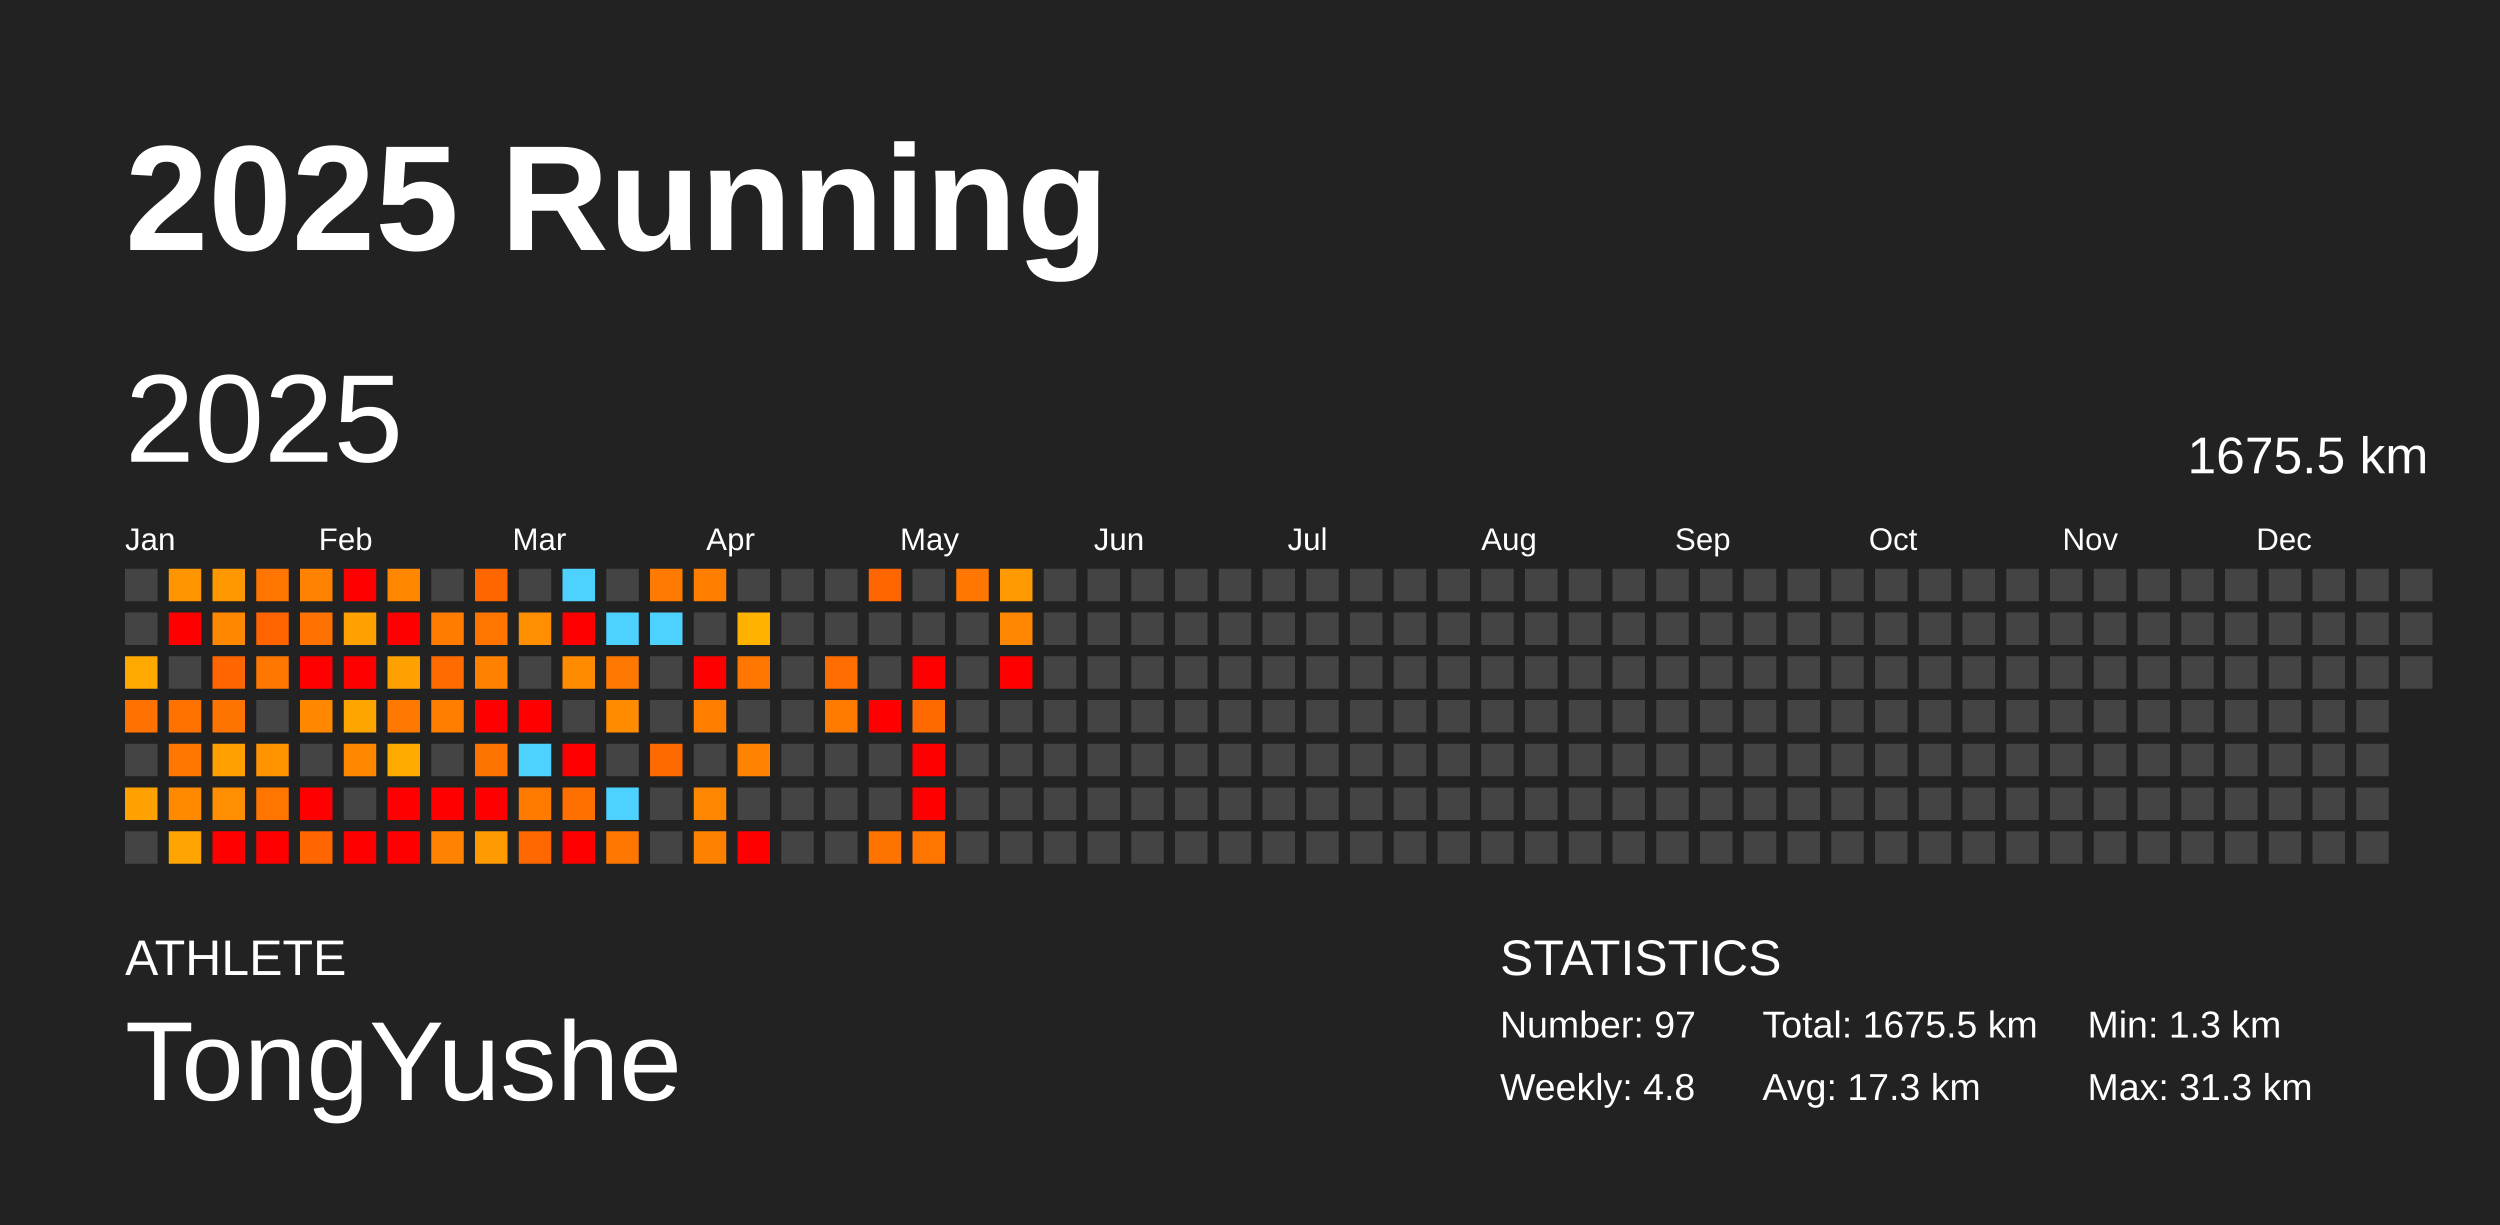
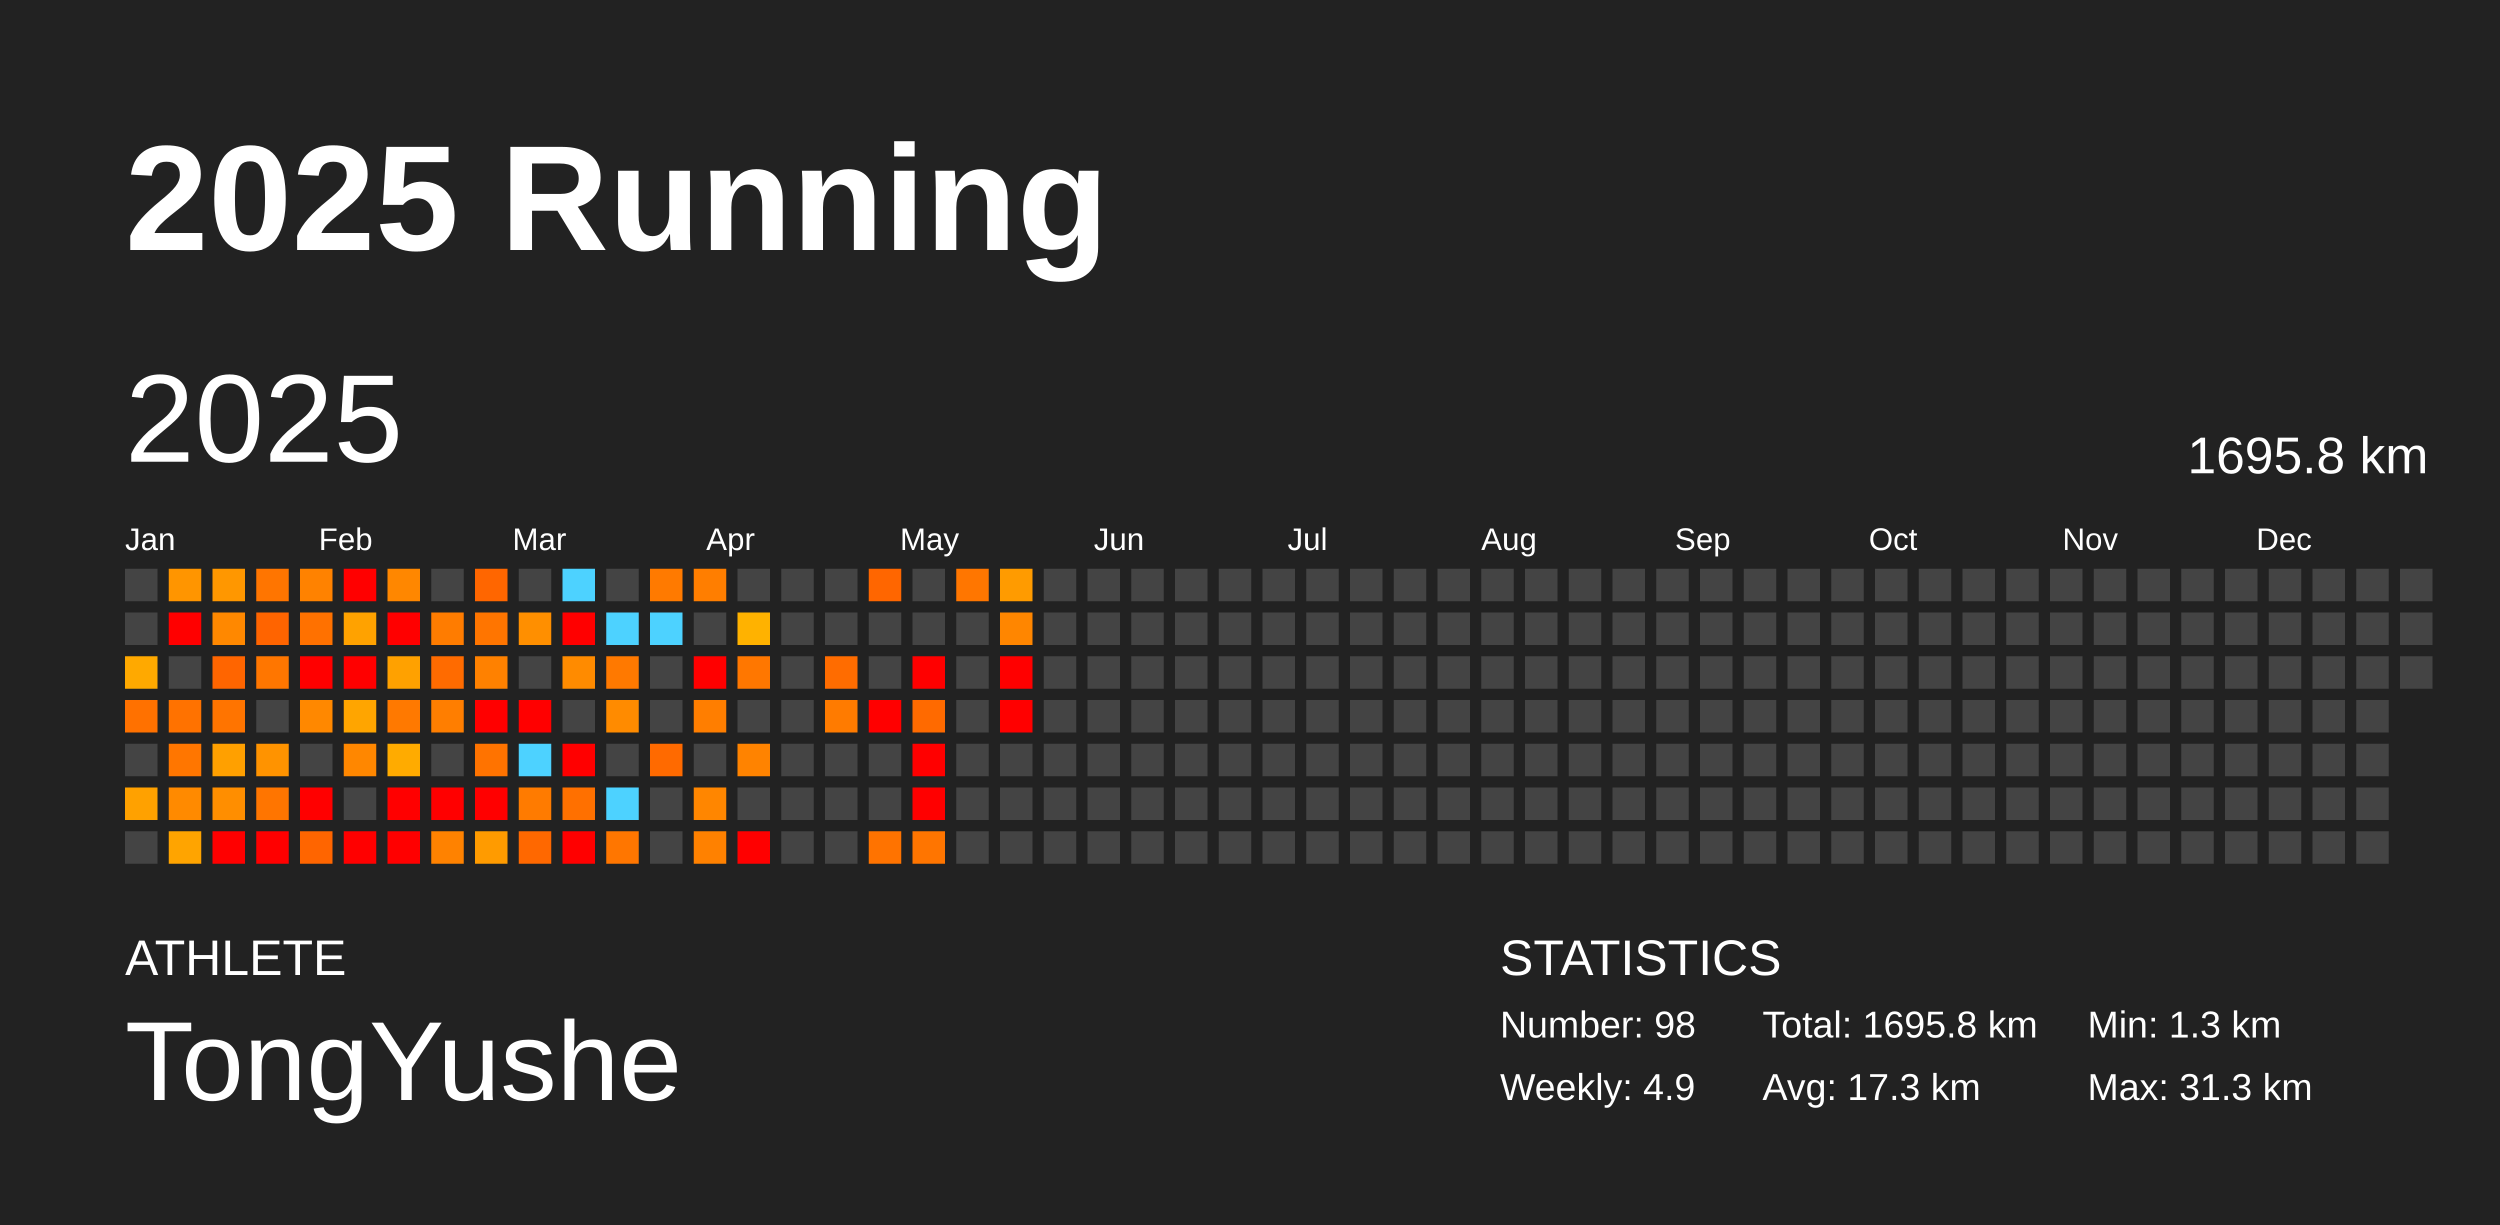
<svg xmlns="http://www.w3.org/2000/svg" baseProfile="full" height="98mm" version="1.1" viewBox="0,0,200,98" width="200mm">
  <defs />
  <rect fill="#222222" height="98" width="200" x="0" y="0" />
  <text fill="#FFFFFF" style="font-size:12px; font-family:Arial; font-weight:bold;" x="10" y="20">2025 Running</text>
  <text fill="#FFFFFF" style="font-size:4px; font-family:Arial" x="10" y="78">ATHLETE</text>
  <text fill="#FFFFFF" style="font-size:9px; font-family:Arial" x="10" y="88">TongYushe</text>
  <text fill="#FFFFFF" style="font-size:4px; font-family:Arial" x="120" y="78">STATISTICS</text>
-   <text fill="#FFFFFF" style="font-size:3px; font-family:Arial" x="120" y="83">Number: 97</text>
-   <text fill="#FFFFFF" style="font-size:3px; font-family:Arial" x="120" y="88">Weekly: 4.8</text>
-   <text fill="#FFFFFF" style="font-size:3px; font-family:Arial" x="141" y="83">Total: 1675.5 km</text>
+   <text fill="#FFFFFF" style="font-size:3px; font-family:Arial" x="120" y="83">Number: 98</text>
+   <text fill="#FFFFFF" style="font-size:3px; font-family:Arial" x="120" y="88">Weekly: 4.9</text>
+   <text fill="#FFFFFF" style="font-size:3px; font-family:Arial" x="141" y="83">Total: 1695.8 km</text>
  <text fill="#FFFFFF" style="font-size:3px; font-family:Arial" x="141" y="88">Avg: 17.3 km</text>
  <text fill="#FFFFFF" style="font-size:3px; font-family:Arial" x="167" y="83">Min: 1.3 km</text>
  <text fill="#FFFFFF" style="font-size:3px; font-family:Arial" x="167" y="88">Max: 31.3 km</text>
  <text dominant-baseline="hanging" fill="#FFFFFF" style="font-size:10.0px; font-family:Arial;" x="10" y="30">2025</text>
-   <text dominant-baseline="hanging" fill="#FFFFFF" style="font-size:4.125px; font-family:Arial;" x="175" y="35">1675.5 km</text>
+   <text dominant-baseline="hanging" fill="#FFFFFF" style="font-size:4.125px; font-family:Arial;" x="175" y="35">1695.8 km</text>
  <text fill="#FFFFFF" style="font-size:2.5px; font-family:Arial" x="10.0" y="44">Jan</text>
  <text fill="#FFFFFF" style="font-size:2.5px; font-family:Arial" x="25.5" y="44">Feb</text>
  <text fill="#FFFFFF" style="font-size:2.5px; font-family:Arial" x="41.0" y="44">Mar</text>
  <text fill="#FFFFFF" style="font-size:2.5px; font-family:Arial" x="56.5" y="44">Apr</text>
  <text fill="#FFFFFF" style="font-size:2.5px; font-family:Arial" x="72.0" y="44">May</text>
  <text fill="#FFFFFF" style="font-size:2.5px; font-family:Arial" x="87.5" y="44">Jun</text>
  <text fill="#FFFFFF" style="font-size:2.5px; font-family:Arial" x="103.0" y="44">Jul</text>
  <text fill="#FFFFFF" style="font-size:2.5px; font-family:Arial" x="118.5" y="44">Aug</text>
  <text fill="#FFFFFF" style="font-size:2.5px; font-family:Arial" x="134.0" y="44">Sep</text>
  <text fill="#FFFFFF" style="font-size:2.5px; font-family:Arial" x="149.5" y="44">Oct</text>
  <text fill="#FFFFFF" style="font-size:2.5px; font-family:Arial" x="165.0" y="44">Nov</text>
  <text fill="#FFFFFF" style="font-size:2.5px; font-family:Arial" x="180.5" y="44">Dec</text>
  <rect fill="#444444" height="2.6" width="2.6" x="10.0" y="45.5" />
  <rect fill="#444444" height="2.6" width="2.6" x="10.0" y="49.0" />
  <rect fill="#ffa900" height="2.6" width="2.6" x="10.0" y="52.5" />
  <rect fill="#ff7100" height="2.6" width="2.6" x="10.0" y="56.0" />
  <rect fill="#444444" height="2.6" width="2.6" x="10.0" y="59.5" />
  <rect fill="#ffa100" height="2.6" width="2.6" x="10.0" y="63.0" />
  <rect fill="#444444" height="2.6" width="2.6" x="10.0" y="66.5" />
  <rect fill="#ff9500" height="2.6" width="2.6" x="13.5" y="45.5" />
  <rect fill="red" height="2.6" width="2.6" x="13.5" y="49.0" />
  <rect fill="#444444" height="2.6" width="2.6" x="13.5" y="52.5" />
  <rect fill="#ff7200" height="2.6" width="2.6" x="13.5" y="56.0" />
  <rect fill="#ff7600" height="2.6" width="2.6" x="13.5" y="59.5" />
  <rect fill="#ff8a00" height="2.6" width="2.6" x="13.5" y="63.0" />
  <rect fill="#ffa400" height="2.6" width="2.6" x="13.5" y="66.5" />
  <rect fill="#ff9700" height="2.6" width="2.6" x="17.0" y="45.5" />
  <rect fill="#ff8800" height="2.6" width="2.6" x="17.0" y="49.0" />
  <rect fill="#ff6500" height="2.6" width="2.6" x="17.0" y="52.5" />
  <rect fill="#ff7400" height="2.6" width="2.6" x="17.0" y="56.0" />
  <rect fill="#ffa000" height="2.6" width="2.6" x="17.0" y="59.5" />
  <rect fill="#ff8e00" height="2.6" width="2.6" x="17.0" y="63.0" />
  <rect fill="red" height="2.6" width="2.6" x="17.0" y="66.5" />
  <rect fill="#ff7500" height="2.6" width="2.6" x="20.5" y="45.5" />
  <rect fill="#ff6400" height="2.6" width="2.6" x="20.5" y="49.0" />
  <rect fill="#ff7600" height="2.6" width="2.6" x="20.5" y="52.5" />
  <rect fill="#444444" height="2.6" width="2.6" x="20.5" y="56.0" />
  <rect fill="#ff9300" height="2.6" width="2.6" x="20.5" y="59.5" />
  <rect fill="#ff7500" height="2.6" width="2.6" x="20.5" y="63.0" />
  <rect fill="red" height="2.6" width="2.6" x="20.5" y="66.5" />
  <rect fill="#ff8200" height="2.6" width="2.6" x="24.0" y="45.5" />
  <rect fill="#ff7100" height="2.6" width="2.6" x="24.0" y="49.0" />
  <rect fill="red" height="2.6" width="2.6" x="24.0" y="52.5" />
  <rect fill="#ff8800" height="2.6" width="2.6" x="24.0" y="56.0" />
  <rect fill="#444444" height="2.6" width="2.6" x="24.0" y="59.5" />
  <rect fill="red" height="2.6" width="2.6" x="24.0" y="63.0" />
  <rect fill="#ff6500" height="2.6" width="2.6" x="24.0" y="66.5" />
  <rect fill="red" height="2.6" width="2.6" x="27.5" y="45.5" />
  <rect fill="#ffa200" height="2.6" width="2.6" x="27.5" y="49.0" />
  <rect fill="red" height="2.6" width="2.6" x="27.5" y="52.5" />
  <rect fill="#ffa500" height="2.6" width="2.6" x="27.5" y="56.0" />
  <rect fill="#ff8700" height="2.6" width="2.6" x="27.5" y="59.5" />
  <rect fill="#444444" height="2.6" width="2.6" x="27.5" y="63.0" />
  <rect fill="red" height="2.6" width="2.6" x="27.5" y="66.5" />
  <rect fill="#ff8700" height="2.6" width="2.6" x="31.0" y="45.5" />
  <rect fill="red" height="2.6" width="2.6" x="31.0" y="49.0" />
  <rect fill="#ffa100" height="2.6" width="2.6" x="31.0" y="52.5" />
  <rect fill="#ff7900" height="2.6" width="2.6" x="31.0" y="56.0" />
  <rect fill="#ffab00" height="2.6" width="2.6" x="31.0" y="59.5" />
  <rect fill="red" height="2.6" width="2.6" x="31.0" y="63.0" />
  <rect fill="red" height="2.6" width="2.6" x="31.0" y="66.5" />
  <rect fill="#444444" height="2.6" width="2.6" x="34.5" y="45.5" />
  <rect fill="#ff7c00" height="2.6" width="2.6" x="34.5" y="49.0" />
  <rect fill="#ff6b00" height="2.6" width="2.6" x="34.5" y="52.5" />
  <rect fill="#ff7e00" height="2.6" width="2.6" x="34.5" y="56.0" />
  <rect fill="#444444" height="2.6" width="2.6" x="34.5" y="59.5" />
  <rect fill="red" height="2.6" width="2.6" x="34.5" y="63.0" />
  <rect fill="#ff8200" height="2.6" width="2.6" x="34.5" y="66.5" />
  <rect fill="#ff6600" height="2.6" width="2.6" x="38.0" y="45.5" />
  <rect fill="#ff7500" height="2.6" width="2.6" x="38.0" y="49.0" />
  <rect fill="#ff8100" height="2.6" width="2.6" x="38.0" y="52.5" />
  <rect fill="red" height="2.6" width="2.6" x="38.0" y="56.0" />
  <rect fill="#ff7300" height="2.6" width="2.6" x="38.0" y="59.5" />
  <rect fill="red" height="2.6" width="2.6" x="38.0" y="63.0" />
  <rect fill="#ff9b00" height="2.6" width="2.6" x="38.0" y="66.5" />
  <rect fill="#444444" height="2.6" width="2.6" x="41.5" y="45.5" />
  <rect fill="#ff8f00" height="2.6" width="2.6" x="41.5" y="49.0" />
  <rect fill="#444444" height="2.6" width="2.6" x="41.5" y="52.5" />
  <rect fill="red" height="2.6" width="2.6" x="41.5" y="56.0" />
  <rect fill="#4dd2ff" height="2.6" width="2.6" x="41.5" y="59.5" />
  <rect fill="#ff7b00" height="2.6" width="2.6" x="41.5" y="63.0" />
  <rect fill="#ff6800" height="2.6" width="2.6" x="41.5" y="66.5" />
  <rect fill="#4dd2ff" height="2.6" width="2.6" x="45.0" y="45.5" />
  <rect fill="red" height="2.6" width="2.6" x="45.0" y="49.0" />
  <rect fill="#ff8b00" height="2.6" width="2.6" x="45.0" y="52.5" />
  <rect fill="#444444" height="2.6" width="2.6" x="45.0" y="56.0" />
  <rect fill="red" height="2.6" width="2.6" x="45.0" y="59.5" />
  <rect fill="#ff7000" height="2.6" width="2.6" x="45.0" y="63.0" />
  <rect fill="red" height="2.6" width="2.6" x="45.0" y="66.5" />
  <rect fill="#444444" height="2.6" width="2.6" x="48.5" y="45.5" />
  <rect fill="#4dd2ff" height="2.6" width="2.6" x="48.5" y="49.0" />
  <rect fill="#ff7900" height="2.6" width="2.6" x="48.5" y="52.5" />
  <rect fill="#ff8b00" height="2.6" width="2.6" x="48.5" y="56.0" />
  <rect fill="#444444" height="2.6" width="2.6" x="48.5" y="59.5" />
  <rect fill="#4dd2ff" height="2.6" width="2.6" x="48.5" y="63.0" />
  <rect fill="#ff7600" height="2.6" width="2.6" x="48.5" y="66.5" />
  <rect fill="#ff7a00" height="2.6" width="2.6" x="52.0" y="45.5" />
  <rect fill="#4dd2ff" height="2.6" width="2.6" x="52.0" y="49.0" />
  <rect fill="#444444" height="2.6" width="2.6" x="52.0" y="52.5" />
  <rect fill="#444444" height="2.6" width="2.6" x="52.0" y="56.0" />
  <rect fill="#ff6a00" height="2.6" width="2.6" x="52.0" y="59.5" />
  <rect fill="#444444" height="2.6" width="2.6" x="52.0" y="63.0" />
  <rect fill="#444444" height="2.6" width="2.6" x="52.0" y="66.5" />
  <rect fill="#ff7e00" height="2.6" width="2.6" x="55.5" y="45.5" />
  <rect fill="#444444" height="2.6" width="2.6" x="55.5" y="49.0" />
  <rect fill="red" height="2.6" width="2.6" x="55.5" y="52.5" />
  <rect fill="#ff7e00" height="2.6" width="2.6" x="55.5" y="56.0" />
  <rect fill="#444444" height="2.6" width="2.6" x="55.5" y="59.5" />
  <rect fill="#ff8600" height="2.6" width="2.6" x="55.5" y="63.0" />
  <rect fill="#ff8100" height="2.6" width="2.6" x="55.5" y="66.5" />
  <rect fill="#444444" height="2.6" width="2.6" x="59.0" y="45.5" />
  <rect fill="#ffb200" height="2.6" width="2.6" x="59.0" y="49.0" />
  <rect fill="#ff7700" height="2.6" width="2.6" x="59.0" y="52.5" />
  <rect fill="#444444" height="2.6" width="2.6" x="59.0" y="56.0" />
  <rect fill="#ff8300" height="2.6" width="2.6" x="59.0" y="59.5" />
  <rect fill="#444444" height="2.6" width="2.6" x="59.0" y="63.0" />
  <rect fill="red" height="2.6" width="2.6" x="59.0" y="66.5" />
  <rect fill="#444444" height="2.6" width="2.6" x="62.5" y="45.5" />
  <rect fill="#444444" height="2.6" width="2.6" x="62.5" y="49.0" />
  <rect fill="#444444" height="2.6" width="2.6" x="62.5" y="52.5" />
  <rect fill="#444444" height="2.6" width="2.6" x="62.5" y="56.0" />
  <rect fill="#444444" height="2.6" width="2.6" x="62.5" y="59.5" />
  <rect fill="#444444" height="2.6" width="2.6" x="62.5" y="63.0" />
  <rect fill="#444444" height="2.6" width="2.6" x="62.5" y="66.5" />
  <rect fill="#444444" height="2.6" width="2.6" x="66.0" y="45.5" />
  <rect fill="#444444" height="2.6" width="2.6" x="66.0" y="49.0" />
  <rect fill="#ff6c00" height="2.6" width="2.6" x="66.0" y="52.5" />
  <rect fill="#ff7b00" height="2.6" width="2.6" x="66.0" y="56.0" />
  <rect fill="#444444" height="2.6" width="2.6" x="66.0" y="59.5" />
  <rect fill="#444444" height="2.6" width="2.6" x="66.0" y="63.0" />
  <rect fill="#444444" height="2.6" width="2.6" x="66.0" y="66.5" />
  <rect fill="#ff6600" height="2.6" width="2.6" x="69.5" y="45.5" />
  <rect fill="#444444" height="2.6" width="2.6" x="69.5" y="49.0" />
  <rect fill="#444444" height="2.6" width="2.6" x="69.5" y="52.5" />
  <rect fill="red" height="2.6" width="2.6" x="69.5" y="56.0" />
  <rect fill="#444444" height="2.6" width="2.6" x="69.5" y="59.5" />
  <rect fill="#444444" height="2.6" width="2.6" x="69.5" y="63.0" />
  <rect fill="#ff7300" height="2.6" width="2.6" x="69.5" y="66.5" />
  <rect fill="#444444" height="2.6" width="2.6" x="73.0" y="45.5" />
  <rect fill="#444444" height="2.6" width="2.6" x="73.0" y="49.0" />
  <rect fill="red" height="2.6" width="2.6" x="73.0" y="52.5" />
  <rect fill="#ff6a00" height="2.6" width="2.6" x="73.0" y="56.0" />
  <rect fill="red" height="2.6" width="2.6" x="73.0" y="59.5" />
  <rect fill="red" height="2.6" width="2.6" x="73.0" y="63.0" />
  <rect fill="#ff7500" height="2.6" width="2.6" x="73.0" y="66.5" />
  <rect fill="#ff7600" height="2.6" width="2.6" x="76.5" y="45.5" />
  <rect fill="#444444" height="2.6" width="2.6" x="76.5" y="49.0" />
  <rect fill="#444444" height="2.6" width="2.6" x="76.5" y="52.5" />
  <rect fill="#444444" height="2.6" width="2.6" x="76.5" y="56.0" />
  <rect fill="#444444" height="2.6" width="2.6" x="76.5" y="59.5" />
  <rect fill="#444444" height="2.6" width="2.6" x="76.5" y="63.0" />
  <rect fill="#444444" height="2.6" width="2.6" x="76.5" y="66.5" />
  <rect fill="#ff9b00" height="2.6" width="2.6" x="80.0" y="45.5" />
  <rect fill="#ff8600" height="2.6" width="2.6" x="80.0" y="49.0" />
  <rect fill="red" height="2.6" width="2.6" x="80.0" y="52.5" />
-   <rect fill="#444444" height="2.6" width="2.6" x="80.0" y="56.0" />
+   <rect fill="red" height="2.6" width="2.6" x="80.0" y="56.0" />
  <rect fill="#444444" height="2.6" width="2.6" x="80.0" y="59.5" />
  <rect fill="#444444" height="2.6" width="2.6" x="80.0" y="63.0" />
  <rect fill="#444444" height="2.6" width="2.6" x="80.0" y="66.5" />
  <rect fill="#444444" height="2.6" width="2.6" x="83.5" y="45.5" />
  <rect fill="#444444" height="2.6" width="2.6" x="83.5" y="49.0" />
  <rect fill="#444444" height="2.6" width="2.6" x="83.5" y="52.5" />
  <rect fill="#444444" height="2.6" width="2.6" x="83.5" y="56.0" />
  <rect fill="#444444" height="2.6" width="2.6" x="83.5" y="59.5" />
  <rect fill="#444444" height="2.6" width="2.6" x="83.5" y="63.0" />
  <rect fill="#444444" height="2.6" width="2.6" x="83.5" y="66.5" />
  <rect fill="#444444" height="2.6" width="2.6" x="87.0" y="45.5" />
  <rect fill="#444444" height="2.6" width="2.6" x="87.0" y="49.0" />
  <rect fill="#444444" height="2.6" width="2.6" x="87.0" y="52.5" />
  <rect fill="#444444" height="2.6" width="2.6" x="87.0" y="56.0" />
  <rect fill="#444444" height="2.6" width="2.6" x="87.0" y="59.5" />
  <rect fill="#444444" height="2.6" width="2.6" x="87.0" y="63.0" />
  <rect fill="#444444" height="2.6" width="2.6" x="87.0" y="66.5" />
  <rect fill="#444444" height="2.6" width="2.6" x="90.5" y="45.5" />
  <rect fill="#444444" height="2.6" width="2.6" x="90.5" y="49.0" />
  <rect fill="#444444" height="2.6" width="2.6" x="90.5" y="52.5" />
  <rect fill="#444444" height="2.6" width="2.6" x="90.5" y="56.0" />
  <rect fill="#444444" height="2.6" width="2.6" x="90.5" y="59.5" />
  <rect fill="#444444" height="2.6" width="2.6" x="90.5" y="63.0" />
  <rect fill="#444444" height="2.6" width="2.6" x="90.5" y="66.5" />
  <rect fill="#444444" height="2.6" width="2.6" x="94.0" y="45.5" />
  <rect fill="#444444" height="2.6" width="2.6" x="94.0" y="49.0" />
  <rect fill="#444444" height="2.6" width="2.6" x="94.0" y="52.5" />
  <rect fill="#444444" height="2.6" width="2.6" x="94.0" y="56.0" />
  <rect fill="#444444" height="2.6" width="2.6" x="94.0" y="59.5" />
  <rect fill="#444444" height="2.6" width="2.6" x="94.0" y="63.0" />
  <rect fill="#444444" height="2.6" width="2.6" x="94.0" y="66.5" />
  <rect fill="#444444" height="2.6" width="2.6" x="97.5" y="45.5" />
  <rect fill="#444444" height="2.6" width="2.6" x="97.5" y="49.0" />
  <rect fill="#444444" height="2.6" width="2.6" x="97.5" y="52.5" />
  <rect fill="#444444" height="2.6" width="2.6" x="97.5" y="56.0" />
  <rect fill="#444444" height="2.6" width="2.6" x="97.5" y="59.5" />
  <rect fill="#444444" height="2.6" width="2.6" x="97.5" y="63.0" />
  <rect fill="#444444" height="2.6" width="2.6" x="97.5" y="66.5" />
  <rect fill="#444444" height="2.6" width="2.6" x="101.0" y="45.5" />
  <rect fill="#444444" height="2.6" width="2.6" x="101.0" y="49.0" />
  <rect fill="#444444" height="2.6" width="2.6" x="101.0" y="52.5" />
  <rect fill="#444444" height="2.6" width="2.6" x="101.0" y="56.0" />
  <rect fill="#444444" height="2.6" width="2.6" x="101.0" y="59.5" />
  <rect fill="#444444" height="2.6" width="2.6" x="101.0" y="63.0" />
  <rect fill="#444444" height="2.6" width="2.6" x="101.0" y="66.5" />
  <rect fill="#444444" height="2.6" width="2.6" x="104.5" y="45.5" />
  <rect fill="#444444" height="2.6" width="2.6" x="104.5" y="49.0" />
  <rect fill="#444444" height="2.6" width="2.6" x="104.5" y="52.5" />
  <rect fill="#444444" height="2.6" width="2.6" x="104.5" y="56.0" />
  <rect fill="#444444" height="2.6" width="2.6" x="104.5" y="59.5" />
  <rect fill="#444444" height="2.6" width="2.6" x="104.5" y="63.0" />
  <rect fill="#444444" height="2.6" width="2.6" x="104.5" y="66.5" />
  <rect fill="#444444" height="2.6" width="2.6" x="108.0" y="45.5" />
  <rect fill="#444444" height="2.6" width="2.6" x="108.0" y="49.0" />
  <rect fill="#444444" height="2.6" width="2.6" x="108.0" y="52.5" />
  <rect fill="#444444" height="2.6" width="2.6" x="108.0" y="56.0" />
  <rect fill="#444444" height="2.6" width="2.6" x="108.0" y="59.5" />
  <rect fill="#444444" height="2.6" width="2.6" x="108.0" y="63.0" />
  <rect fill="#444444" height="2.6" width="2.6" x="108.0" y="66.5" />
  <rect fill="#444444" height="2.6" width="2.6" x="111.5" y="45.5" />
  <rect fill="#444444" height="2.6" width="2.6" x="111.5" y="49.0" />
  <rect fill="#444444" height="2.6" width="2.6" x="111.5" y="52.5" />
  <rect fill="#444444" height="2.6" width="2.6" x="111.5" y="56.0" />
  <rect fill="#444444" height="2.6" width="2.6" x="111.5" y="59.5" />
  <rect fill="#444444" height="2.6" width="2.6" x="111.5" y="63.0" />
  <rect fill="#444444" height="2.6" width="2.6" x="111.5" y="66.5" />
  <rect fill="#444444" height="2.6" width="2.6" x="115.0" y="45.5" />
  <rect fill="#444444" height="2.6" width="2.6" x="115.0" y="49.0" />
  <rect fill="#444444" height="2.6" width="2.6" x="115.0" y="52.5" />
  <rect fill="#444444" height="2.6" width="2.6" x="115.0" y="56.0" />
  <rect fill="#444444" height="2.6" width="2.6" x="115.0" y="59.5" />
  <rect fill="#444444" height="2.6" width="2.6" x="115.0" y="63.0" />
  <rect fill="#444444" height="2.6" width="2.6" x="115.0" y="66.5" />
  <rect fill="#444444" height="2.6" width="2.6" x="118.5" y="45.5" />
  <rect fill="#444444" height="2.6" width="2.6" x="118.5" y="49.0" />
  <rect fill="#444444" height="2.6" width="2.6" x="118.5" y="52.5" />
  <rect fill="#444444" height="2.6" width="2.6" x="118.5" y="56.0" />
  <rect fill="#444444" height="2.6" width="2.6" x="118.5" y="59.5" />
  <rect fill="#444444" height="2.6" width="2.6" x="118.5" y="63.0" />
  <rect fill="#444444" height="2.6" width="2.6" x="118.5" y="66.5" />
  <rect fill="#444444" height="2.6" width="2.6" x="122.0" y="45.5" />
  <rect fill="#444444" height="2.6" width="2.6" x="122.0" y="49.0" />
  <rect fill="#444444" height="2.6" width="2.6" x="122.0" y="52.5" />
  <rect fill="#444444" height="2.6" width="2.6" x="122.0" y="56.0" />
  <rect fill="#444444" height="2.6" width="2.6" x="122.0" y="59.5" />
  <rect fill="#444444" height="2.6" width="2.6" x="122.0" y="63.0" />
  <rect fill="#444444" height="2.6" width="2.6" x="122.0" y="66.5" />
  <rect fill="#444444" height="2.6" width="2.6" x="125.5" y="45.5" />
  <rect fill="#444444" height="2.6" width="2.6" x="125.5" y="49.0" />
  <rect fill="#444444" height="2.6" width="2.6" x="125.5" y="52.5" />
  <rect fill="#444444" height="2.6" width="2.6" x="125.5" y="56.0" />
  <rect fill="#444444" height="2.6" width="2.6" x="125.5" y="59.5" />
  <rect fill="#444444" height="2.6" width="2.6" x="125.5" y="63.0" />
  <rect fill="#444444" height="2.6" width="2.6" x="125.5" y="66.5" />
  <rect fill="#444444" height="2.6" width="2.6" x="129.0" y="45.5" />
  <rect fill="#444444" height="2.6" width="2.6" x="129.0" y="49.0" />
  <rect fill="#444444" height="2.6" width="2.6" x="129.0" y="52.5" />
  <rect fill="#444444" height="2.6" width="2.6" x="129.0" y="56.0" />
  <rect fill="#444444" height="2.6" width="2.6" x="129.0" y="59.5" />
  <rect fill="#444444" height="2.6" width="2.6" x="129.0" y="63.0" />
  <rect fill="#444444" height="2.6" width="2.6" x="129.0" y="66.5" />
  <rect fill="#444444" height="2.6" width="2.6" x="132.5" y="45.5" />
  <rect fill="#444444" height="2.6" width="2.6" x="132.5" y="49.0" />
  <rect fill="#444444" height="2.6" width="2.6" x="132.5" y="52.5" />
  <rect fill="#444444" height="2.6" width="2.6" x="132.5" y="56.0" />
  <rect fill="#444444" height="2.6" width="2.6" x="132.5" y="59.5" />
  <rect fill="#444444" height="2.6" width="2.6" x="132.5" y="63.0" />
  <rect fill="#444444" height="2.6" width="2.6" x="132.5" y="66.5" />
  <rect fill="#444444" height="2.6" width="2.6" x="136.0" y="45.5" />
  <rect fill="#444444" height="2.6" width="2.6" x="136.0" y="49.0" />
  <rect fill="#444444" height="2.6" width="2.6" x="136.0" y="52.5" />
  <rect fill="#444444" height="2.6" width="2.6" x="136.0" y="56.0" />
  <rect fill="#444444" height="2.6" width="2.6" x="136.0" y="59.5" />
  <rect fill="#444444" height="2.6" width="2.6" x="136.0" y="63.0" />
  <rect fill="#444444" height="2.6" width="2.6" x="136.0" y="66.5" />
  <rect fill="#444444" height="2.6" width="2.6" x="139.5" y="45.5" />
  <rect fill="#444444" height="2.6" width="2.6" x="139.5" y="49.0" />
  <rect fill="#444444" height="2.6" width="2.6" x="139.5" y="52.5" />
  <rect fill="#444444" height="2.6" width="2.6" x="139.5" y="56.0" />
  <rect fill="#444444" height="2.6" width="2.6" x="139.5" y="59.5" />
  <rect fill="#444444" height="2.6" width="2.6" x="139.5" y="63.0" />
  <rect fill="#444444" height="2.6" width="2.6" x="139.5" y="66.5" />
  <rect fill="#444444" height="2.6" width="2.6" x="143.0" y="45.5" />
  <rect fill="#444444" height="2.6" width="2.6" x="143.0" y="49.0" />
  <rect fill="#444444" height="2.6" width="2.6" x="143.0" y="52.5" />
  <rect fill="#444444" height="2.6" width="2.6" x="143.0" y="56.0" />
  <rect fill="#444444" height="2.6" width="2.6" x="143.0" y="59.5" />
  <rect fill="#444444" height="2.6" width="2.6" x="143.0" y="63.0" />
  <rect fill="#444444" height="2.6" width="2.6" x="143.0" y="66.5" />
  <rect fill="#444444" height="2.6" width="2.6" x="146.5" y="45.5" />
  <rect fill="#444444" height="2.6" width="2.6" x="146.5" y="49.0" />
  <rect fill="#444444" height="2.6" width="2.6" x="146.5" y="52.5" />
  <rect fill="#444444" height="2.6" width="2.6" x="146.5" y="56.0" />
  <rect fill="#444444" height="2.6" width="2.6" x="146.5" y="59.5" />
  <rect fill="#444444" height="2.6" width="2.6" x="146.5" y="63.0" />
  <rect fill="#444444" height="2.6" width="2.6" x="146.5" y="66.5" />
  <rect fill="#444444" height="2.6" width="2.6" x="150.0" y="45.5" />
  <rect fill="#444444" height="2.6" width="2.6" x="150.0" y="49.0" />
  <rect fill="#444444" height="2.6" width="2.6" x="150.0" y="52.5" />
  <rect fill="#444444" height="2.6" width="2.6" x="150.0" y="56.0" />
  <rect fill="#444444" height="2.6" width="2.6" x="150.0" y="59.5" />
  <rect fill="#444444" height="2.6" width="2.6" x="150.0" y="63.0" />
  <rect fill="#444444" height="2.6" width="2.6" x="150.0" y="66.5" />
  <rect fill="#444444" height="2.6" width="2.6" x="153.5" y="45.5" />
  <rect fill="#444444" height="2.6" width="2.6" x="153.5" y="49.0" />
  <rect fill="#444444" height="2.6" width="2.6" x="153.5" y="52.5" />
  <rect fill="#444444" height="2.6" width="2.6" x="153.5" y="56.0" />
  <rect fill="#444444" height="2.6" width="2.6" x="153.5" y="59.5" />
  <rect fill="#444444" height="2.6" width="2.6" x="153.5" y="63.0" />
  <rect fill="#444444" height="2.6" width="2.6" x="153.5" y="66.5" />
  <rect fill="#444444" height="2.6" width="2.6" x="157.0" y="45.5" />
  <rect fill="#444444" height="2.6" width="2.6" x="157.0" y="49.0" />
  <rect fill="#444444" height="2.6" width="2.6" x="157.0" y="52.5" />
  <rect fill="#444444" height="2.6" width="2.6" x="157.0" y="56.0" />
  <rect fill="#444444" height="2.6" width="2.6" x="157.0" y="59.5" />
  <rect fill="#444444" height="2.6" width="2.6" x="157.0" y="63.0" />
  <rect fill="#444444" height="2.6" width="2.6" x="157.0" y="66.5" />
  <rect fill="#444444" height="2.6" width="2.6" x="160.5" y="45.5" />
  <rect fill="#444444" height="2.6" width="2.6" x="160.5" y="49.0" />
  <rect fill="#444444" height="2.6" width="2.6" x="160.5" y="52.5" />
  <rect fill="#444444" height="2.6" width="2.6" x="160.5" y="56.0" />
  <rect fill="#444444" height="2.6" width="2.6" x="160.5" y="59.5" />
  <rect fill="#444444" height="2.6" width="2.6" x="160.5" y="63.0" />
  <rect fill="#444444" height="2.6" width="2.6" x="160.5" y="66.5" />
  <rect fill="#444444" height="2.6" width="2.6" x="164.0" y="45.5" />
  <rect fill="#444444" height="2.6" width="2.6" x="164.0" y="49.0" />
  <rect fill="#444444" height="2.6" width="2.6" x="164.0" y="52.5" />
  <rect fill="#444444" height="2.6" width="2.6" x="164.0" y="56.0" />
  <rect fill="#444444" height="2.6" width="2.6" x="164.0" y="59.5" />
  <rect fill="#444444" height="2.6" width="2.6" x="164.0" y="63.0" />
  <rect fill="#444444" height="2.6" width="2.6" x="164.0" y="66.5" />
  <rect fill="#444444" height="2.6" width="2.6" x="167.5" y="45.5" />
  <rect fill="#444444" height="2.6" width="2.6" x="167.5" y="49.0" />
  <rect fill="#444444" height="2.6" width="2.6" x="167.5" y="52.5" />
  <rect fill="#444444" height="2.6" width="2.6" x="167.5" y="56.0" />
  <rect fill="#444444" height="2.6" width="2.6" x="167.5" y="59.5" />
  <rect fill="#444444" height="2.6" width="2.6" x="167.5" y="63.0" />
  <rect fill="#444444" height="2.6" width="2.6" x="167.5" y="66.5" />
  <rect fill="#444444" height="2.6" width="2.6" x="171.0" y="45.5" />
  <rect fill="#444444" height="2.6" width="2.6" x="171.0" y="49.0" />
  <rect fill="#444444" height="2.6" width="2.6" x="171.0" y="52.5" />
  <rect fill="#444444" height="2.6" width="2.6" x="171.0" y="56.0" />
  <rect fill="#444444" height="2.6" width="2.6" x="171.0" y="59.5" />
  <rect fill="#444444" height="2.6" width="2.6" x="171.0" y="63.0" />
  <rect fill="#444444" height="2.6" width="2.6" x="171.0" y="66.5" />
  <rect fill="#444444" height="2.6" width="2.6" x="174.5" y="45.5" />
  <rect fill="#444444" height="2.6" width="2.6" x="174.5" y="49.0" />
  <rect fill="#444444" height="2.6" width="2.6" x="174.5" y="52.5" />
  <rect fill="#444444" height="2.6" width="2.6" x="174.5" y="56.0" />
  <rect fill="#444444" height="2.6" width="2.6" x="174.5" y="59.5" />
  <rect fill="#444444" height="2.6" width="2.6" x="174.5" y="63.0" />
  <rect fill="#444444" height="2.6" width="2.6" x="174.5" y="66.5" />
  <rect fill="#444444" height="2.6" width="2.6" x="178.0" y="45.5" />
  <rect fill="#444444" height="2.6" width="2.6" x="178.0" y="49.0" />
  <rect fill="#444444" height="2.6" width="2.6" x="178.0" y="52.5" />
  <rect fill="#444444" height="2.6" width="2.6" x="178.0" y="56.0" />
  <rect fill="#444444" height="2.6" width="2.6" x="178.0" y="59.5" />
  <rect fill="#444444" height="2.6" width="2.6" x="178.0" y="63.0" />
  <rect fill="#444444" height="2.6" width="2.6" x="178.0" y="66.5" />
  <rect fill="#444444" height="2.6" width="2.6" x="181.5" y="45.5" />
  <rect fill="#444444" height="2.6" width="2.6" x="181.5" y="49.0" />
  <rect fill="#444444" height="2.6" width="2.6" x="181.5" y="52.5" />
  <rect fill="#444444" height="2.6" width="2.6" x="181.5" y="56.0" />
  <rect fill="#444444" height="2.6" width="2.6" x="181.5" y="59.5" />
  <rect fill="#444444" height="2.6" width="2.6" x="181.5" y="63.0" />
  <rect fill="#444444" height="2.6" width="2.6" x="181.5" y="66.5" />
  <rect fill="#444444" height="2.6" width="2.6" x="185.0" y="45.5" />
  <rect fill="#444444" height="2.6" width="2.6" x="185.0" y="49.0" />
  <rect fill="#444444" height="2.6" width="2.6" x="185.0" y="52.5" />
  <rect fill="#444444" height="2.6" width="2.6" x="185.0" y="56.0" />
  <rect fill="#444444" height="2.6" width="2.6" x="185.0" y="59.5" />
  <rect fill="#444444" height="2.6" width="2.6" x="185.0" y="63.0" />
  <rect fill="#444444" height="2.6" width="2.6" x="185.0" y="66.5" />
  <rect fill="#444444" height="2.6" width="2.6" x="188.5" y="45.5" />
  <rect fill="#444444" height="2.6" width="2.6" x="188.5" y="49.0" />
  <rect fill="#444444" height="2.6" width="2.6" x="188.5" y="52.5" />
  <rect fill="#444444" height="2.6" width="2.6" x="188.5" y="56.0" />
  <rect fill="#444444" height="2.6" width="2.6" x="188.5" y="59.5" />
  <rect fill="#444444" height="2.6" width="2.6" x="188.5" y="63.0" />
  <rect fill="#444444" height="2.6" width="2.6" x="188.5" y="66.5" />
  <rect fill="#444444" height="2.6" width="2.6" x="192.0" y="45.5" />
  <rect fill="#444444" height="2.6" width="2.6" x="192.0" y="49.0" />
  <rect fill="#444444" height="2.6" width="2.6" x="192.0" y="52.5" />
</svg>
